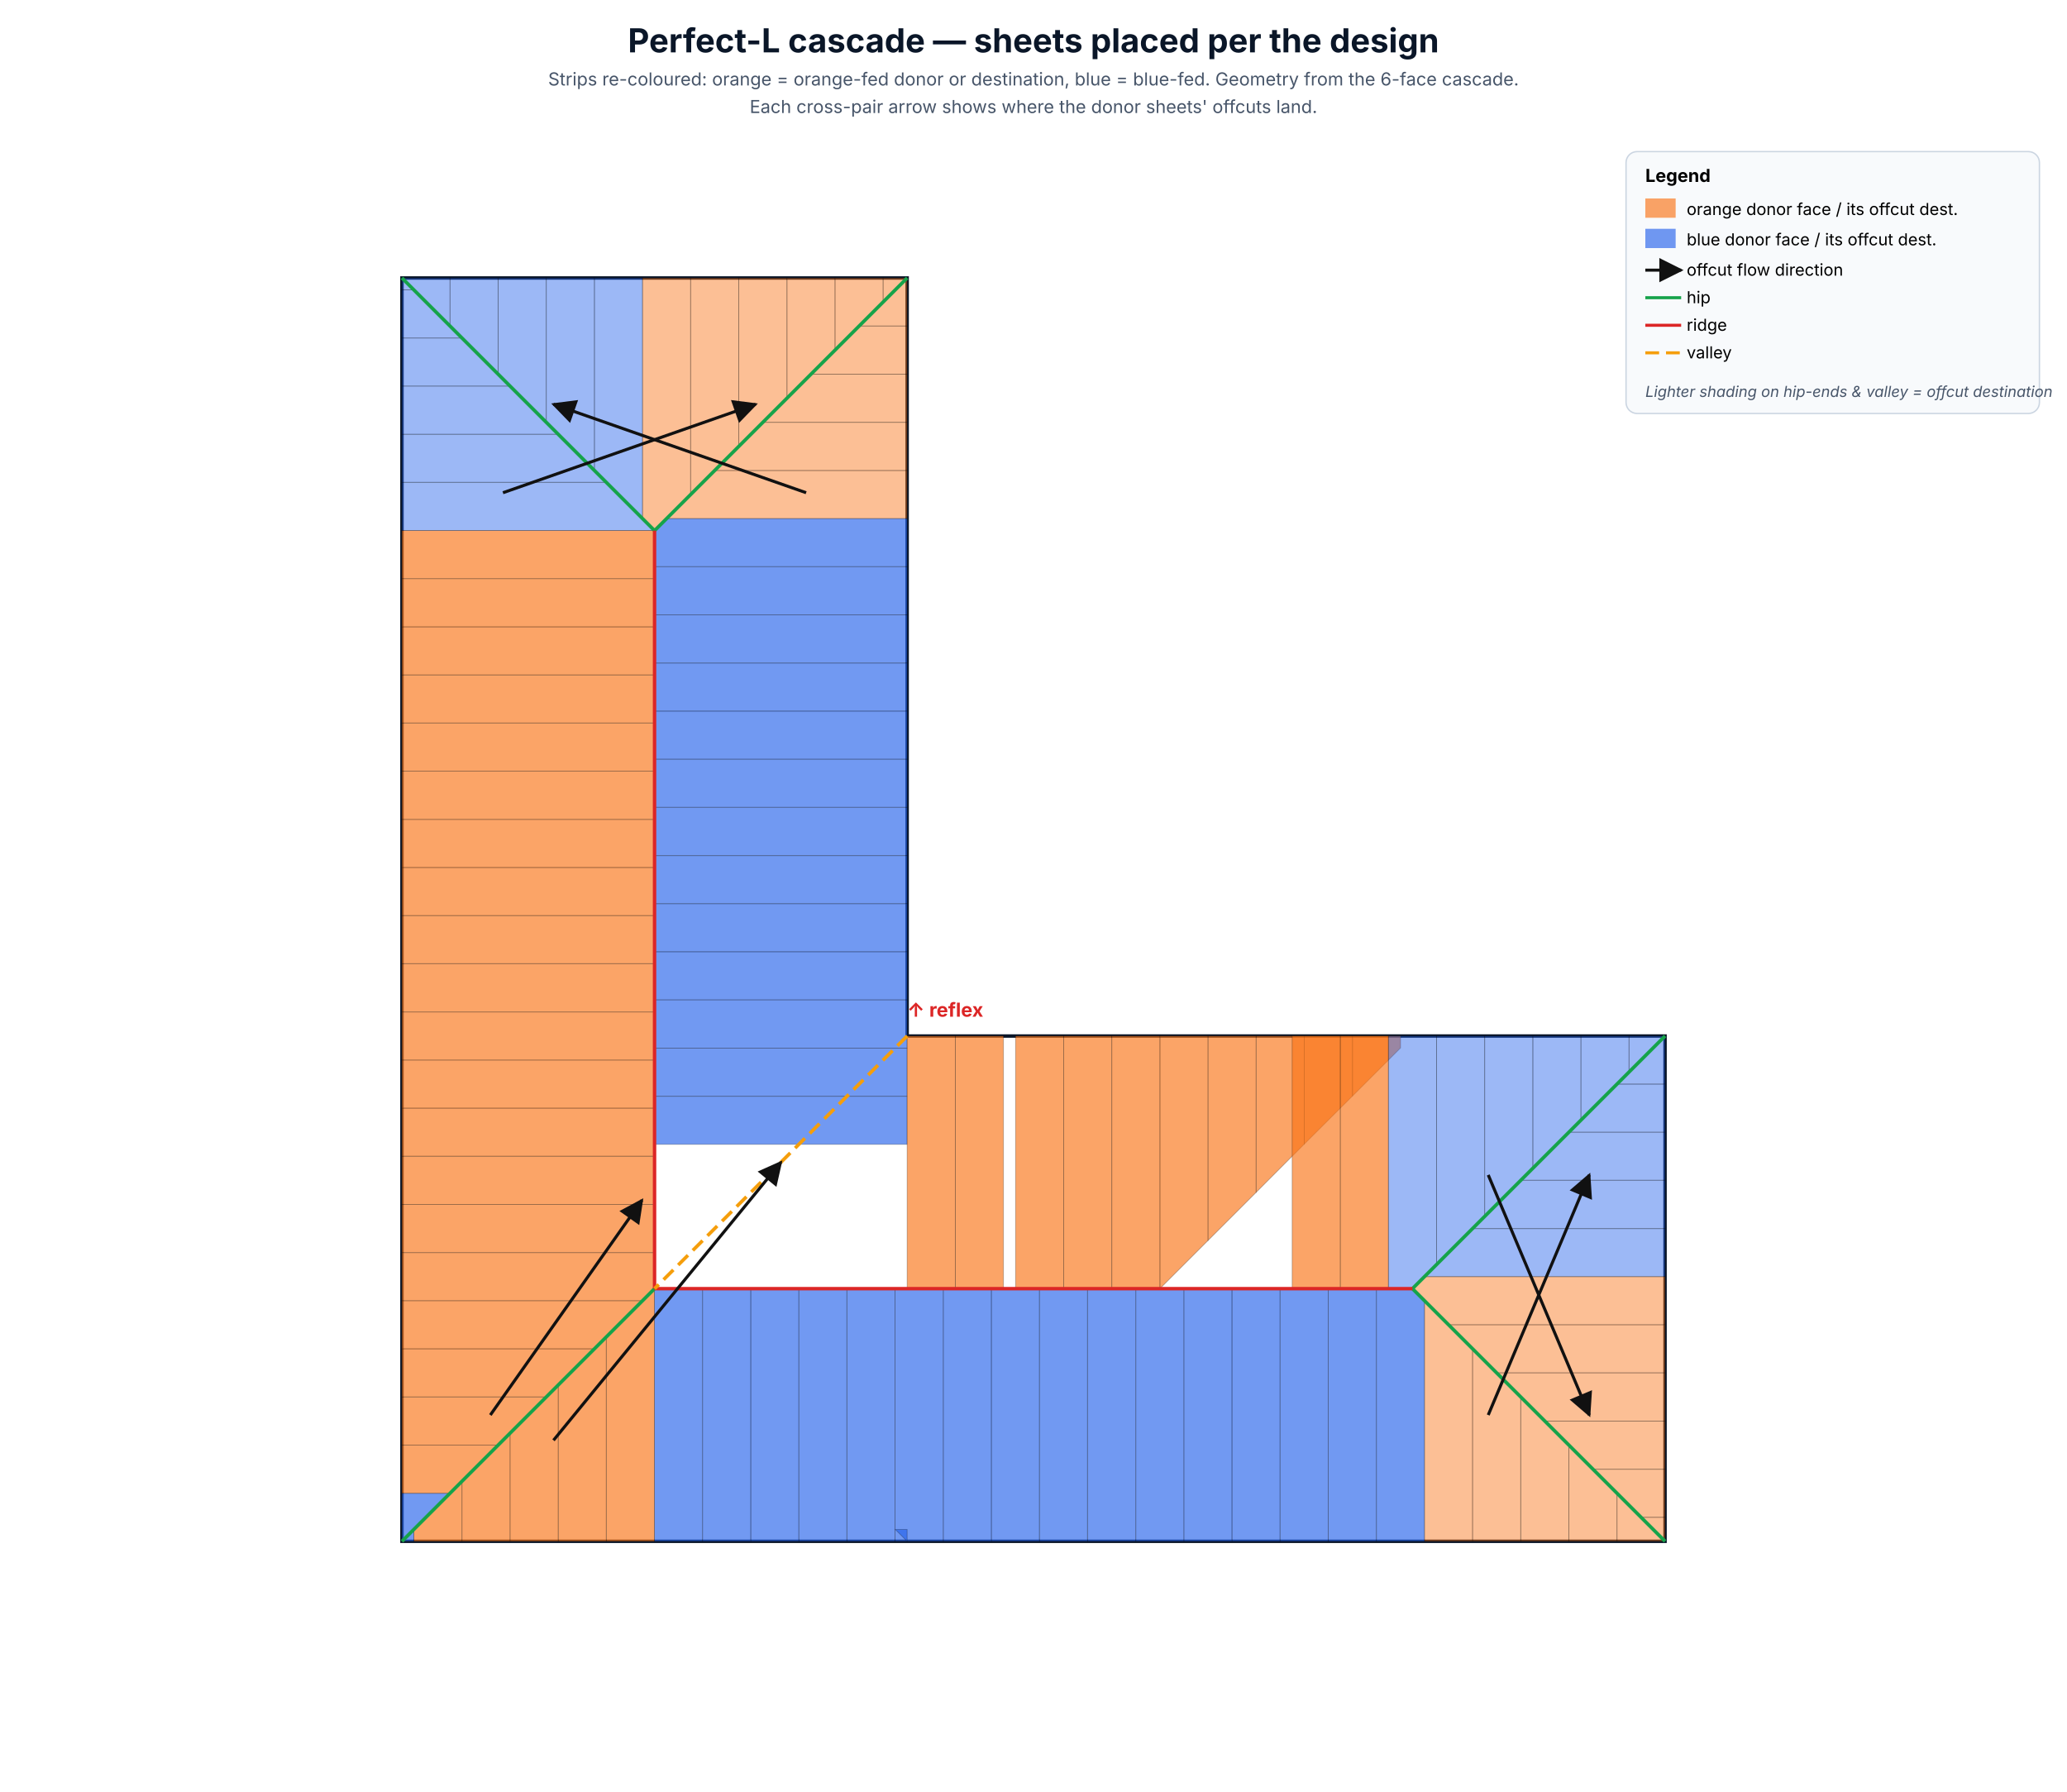
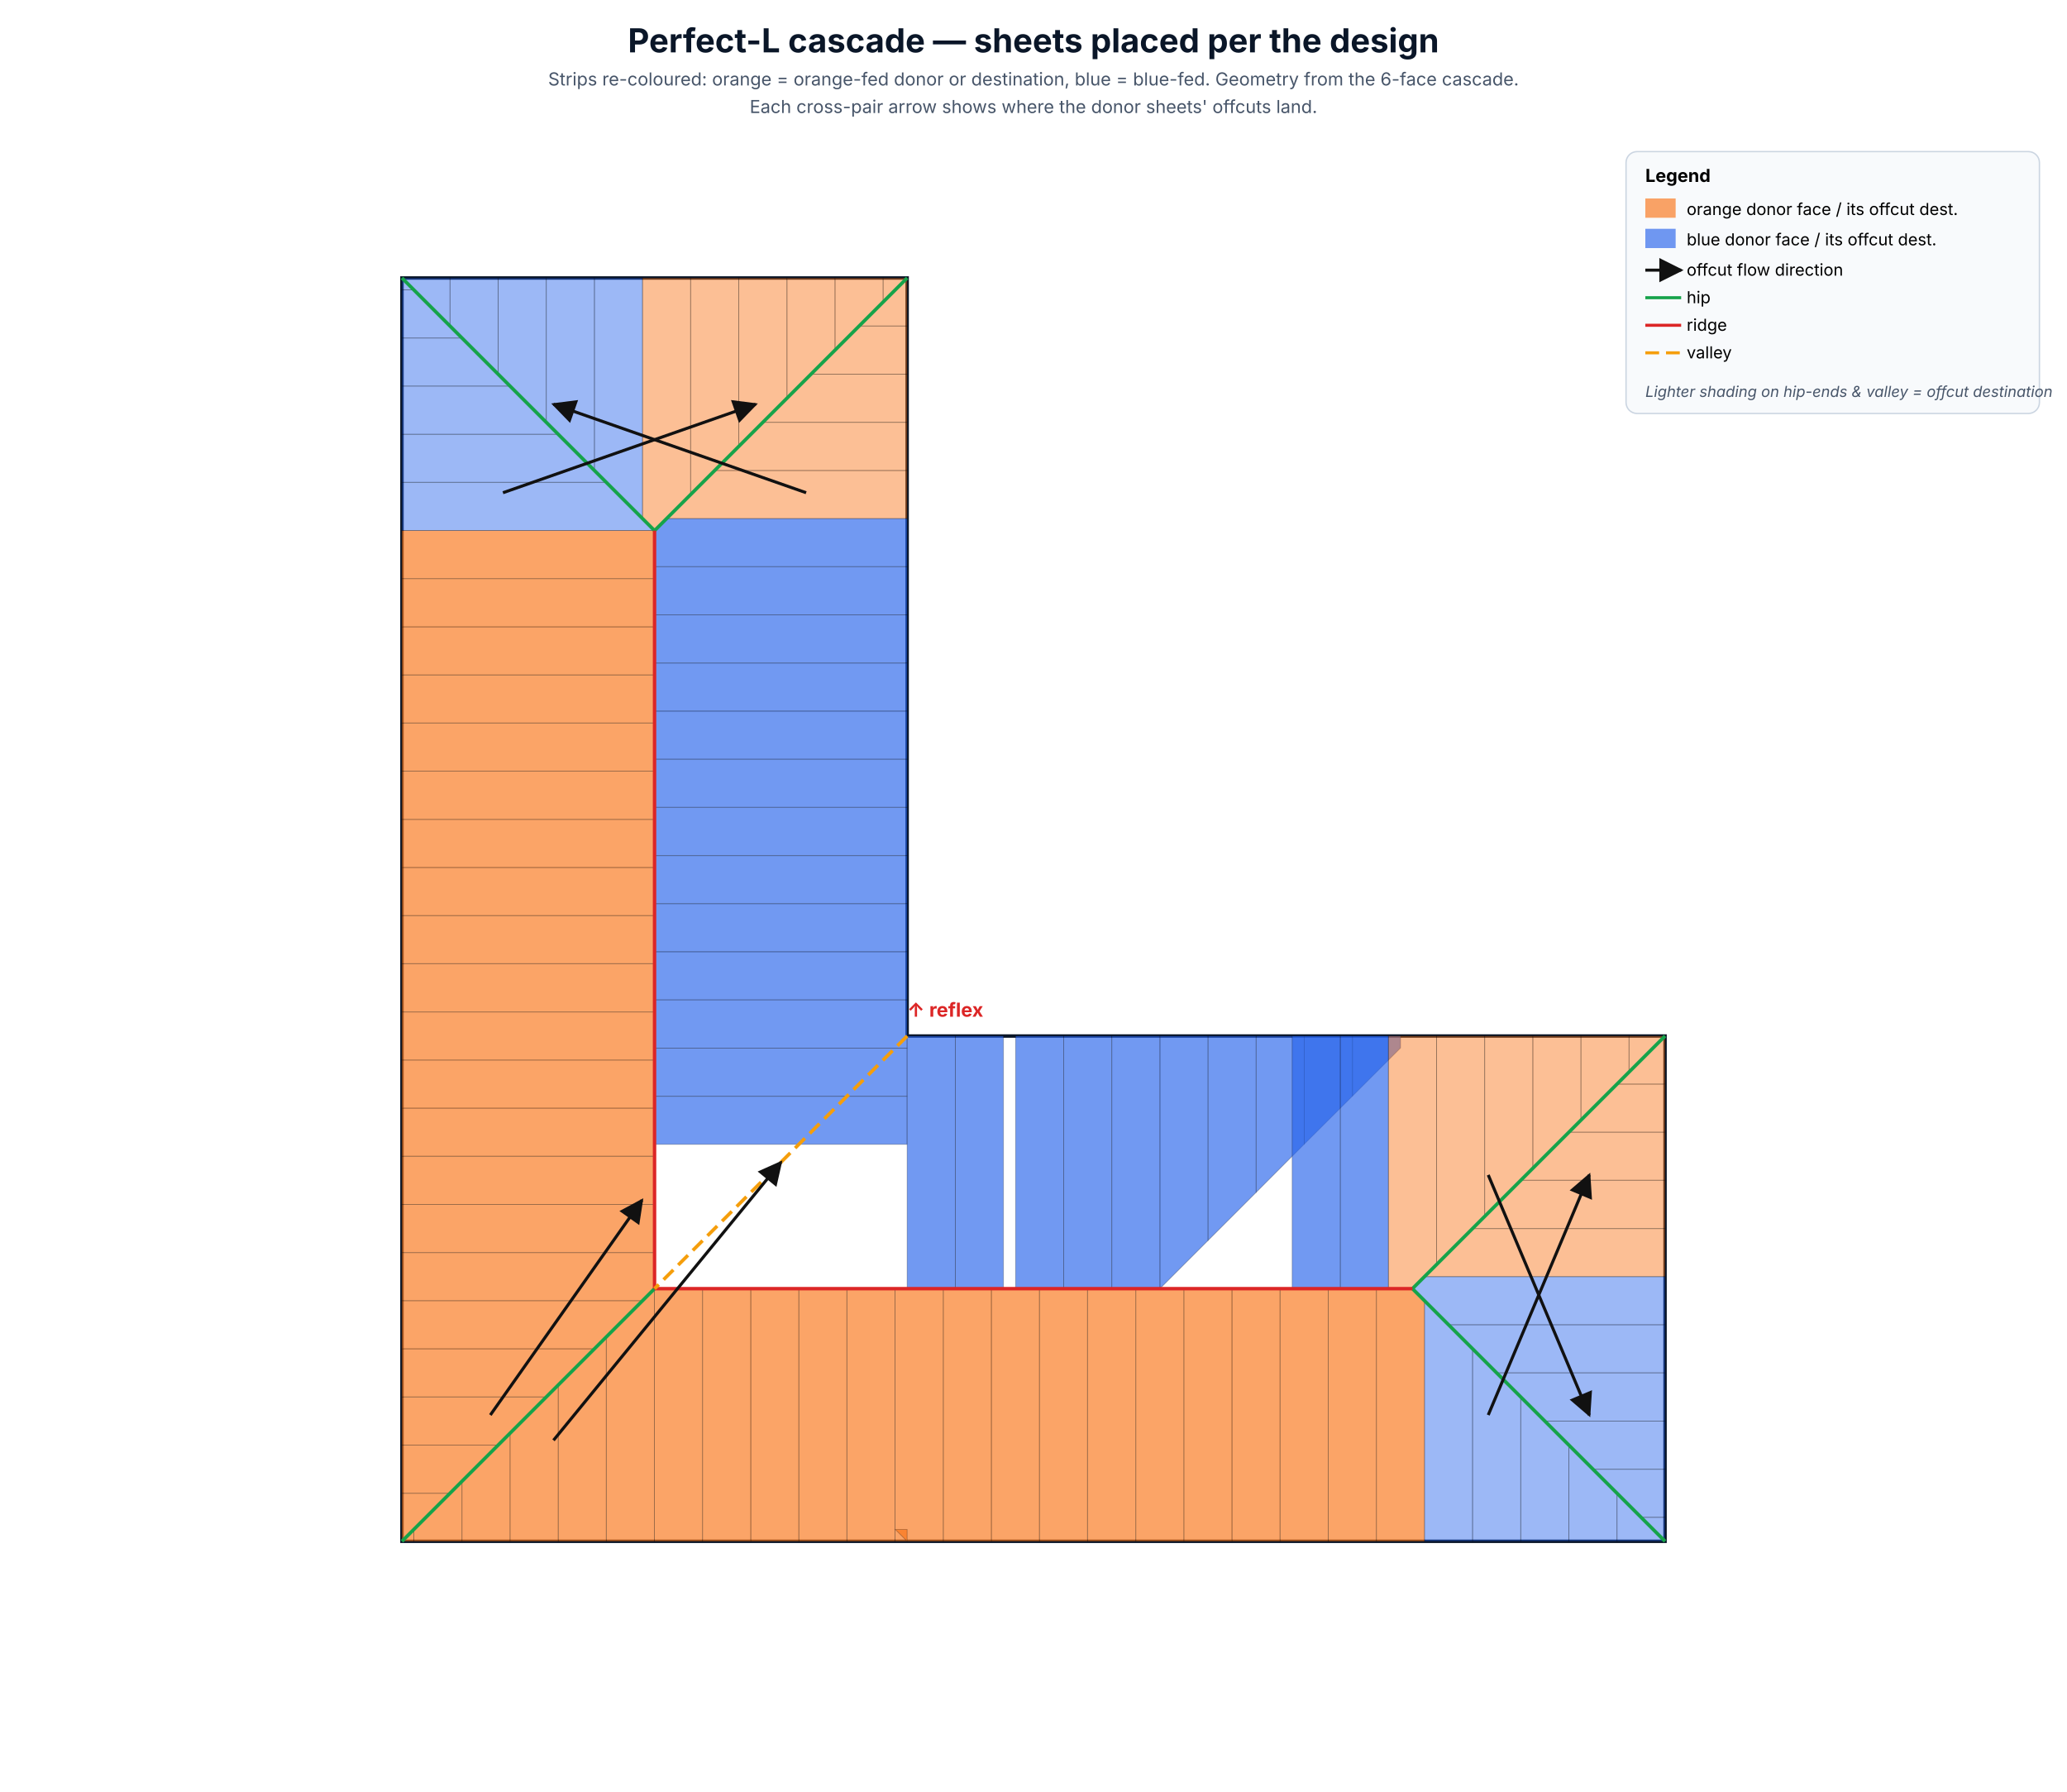
<svg xmlns="http://www.w3.org/2000/svg" width="1500" height="1300" viewBox="0 0 1500 1300" style="background:#fff;font-family:Inter,sans-serif">
  <defs>
    <marker id="arrow" viewBox="0 0 10 10" refX="9" refY="5" markerWidth="8" markerHeight="8" orient="auto">
      <path d="M 0 0 L 10 5 L 0 10 z" fill="#111" />
    </marker>
  </defs>
  <text x="750" y="38" text-anchor="middle" font-size="24" font-weight="700" fill="#0a1628">Perfect-L cascade — sheets placed per the design</text>
  <text x="750" y="62" text-anchor="middle" font-size="13" fill="#475569">Strips re-coloured: orange = orange-fed donor or destination, blue = blue-fed. Geometry from the 6-face cascade.</text>
  <text x="750" y="82" text-anchor="middle" font-size="13" fill="#475569">Each cross-pair arrow shows where the donor sheets' offcuts land.</text>
  <polygon points="291.7,201.7 658.3,201.7 658.3,751.7 1208.3,751.7 1208.3,1118.3 291.7,1118.3" fill="none" stroke="#0a1628" stroke-width="2.5" />
-   <polygon points="1208.3,1118.3 1208.3,1118.3 1173.4,1118.3 1173.4,1083.4" fill="#f97316" fill-opacity="0.45" stroke="rgba(0,0,0,0.25)" stroke-width="0.6" />
-   <polygon points="1173.4,1083.4 1173.4,1118.3 1138.5,1118.3 1138.5,1048.5" fill="#f97316" fill-opacity="0.45" stroke="rgba(0,0,0,0.25)" stroke-width="0.6" />
-   <polygon points="1138.5,1048.5 1138.5,1118.3 1103.6,1118.3 1103.6,1013.6" fill="#f97316" fill-opacity="0.45" stroke="rgba(0,0,0,0.25)" stroke-width="0.6" />
-   <polygon points="1103.6,1013.6 1103.6,1118.3 1068.6,1118.3 1068.6,978.6" fill="#f97316" fill-opacity="0.45" stroke="rgba(0,0,0,0.25)" stroke-width="0.6" />
-   <polygon points="1068.6,978.6 1068.6,1118.3 1033.7,1118.3 1033.7,943.7" fill="#f97316" fill-opacity="0.45" stroke="rgba(0,0,0,0.25)" stroke-width="0.6" />
-   <polygon points="1025.0,935.0 1033.7,943.7 1033.7,1118.3 998.8,1118.3 998.8,935.0" fill="#2563eb" fill-opacity="0.65" stroke="rgba(0,0,0,0.25)" stroke-width="0.6" />
-   <polygon points="998.8,935.0 998.8,1118.3 963.9,1118.3 963.9,935.0" fill="#2563eb" fill-opacity="0.65" stroke="rgba(0,0,0,0.25)" stroke-width="0.6" />
-   <polygon points="963.9,935.0 963.9,1118.3 928.9,1118.3 928.9,935.0" fill="#2563eb" fill-opacity="0.65" stroke="rgba(0,0,0,0.25)" stroke-width="0.6" />
-   <polygon points="928.9,935.0 928.9,1118.3 894.0,1118.3 894.0,935.0" fill="#2563eb" fill-opacity="0.65" stroke="rgba(0,0,0,0.25)" stroke-width="0.6" />
-   <polygon points="894.0,935.0 894.0,1118.3 859.1,1118.3 859.1,935.0" fill="#2563eb" fill-opacity="0.65" stroke="rgba(0,0,0,0.25)" stroke-width="0.6" />
-   <polygon points="859.1,935.0 859.1,1118.3 824.2,1118.3 824.2,935.0" fill="#2563eb" fill-opacity="0.65" stroke="rgba(0,0,0,0.25)" stroke-width="0.6" />
-   <polygon points="824.2,935.0 824.2,1118.3 789.2,1118.3 789.2,935.0" fill="#2563eb" fill-opacity="0.65" stroke="rgba(0,0,0,0.25)" stroke-width="0.6" />
-   <polygon points="789.2,935.0 789.2,1118.3 754.3,1118.3 754.3,935.0" fill="#2563eb" fill-opacity="0.65" stroke="rgba(0,0,0,0.25)" stroke-width="0.6" />
-   <polygon points="754.3,935.0 754.3,1118.3 719.4,1118.3 719.4,935.0" fill="#2563eb" fill-opacity="0.65" stroke="rgba(0,0,0,0.25)" stroke-width="0.6" />
-   <polygon points="719.4,935.0 719.4,1118.3 684.5,1118.3 684.5,935.0" fill="#2563eb" fill-opacity="0.65" stroke="rgba(0,0,0,0.25)" stroke-width="0.6" />
-   <polygon points="684.5,935.0 684.5,1118.3 649.5,1118.3 649.5,935.0" fill="#2563eb" fill-opacity="0.65" stroke="rgba(0,0,0,0.25)" stroke-width="0.6" />
-   <polygon points="649.5,935.0 649.5,1118.3 614.6,1118.3 614.6,935.0" fill="#2563eb" fill-opacity="0.65" stroke="rgba(0,0,0,0.25)" stroke-width="0.6" />
-   <polygon points="614.6,935.0 614.6,1118.3 579.7,1118.3 579.7,935.0" fill="#2563eb" fill-opacity="0.65" stroke="rgba(0,0,0,0.25)" stroke-width="0.6" />
-   <polygon points="579.7,935.0 579.7,1118.3 544.8,1118.3 544.8,935.0" fill="#2563eb" fill-opacity="0.65" stroke="rgba(0,0,0,0.25)" stroke-width="0.6" />
-   <polygon points="544.8,935.0 544.8,1118.3 509.8,1118.3 509.8,935.0" fill="#2563eb" fill-opacity="0.65" stroke="rgba(0,0,0,0.25)" stroke-width="0.6" />
-   <polygon points="509.8,935.0 509.8,1118.3 474.9,1118.3 474.9,935.1 475.0,935.0" fill="#2563eb" fill-opacity="0.65" stroke="rgba(0,0,0,0.25)" stroke-width="0.6" />
+   <polygon points="1208.3,1118.3 1208.3,1118.3 1173.4,1118.3 1173.4,1083.4" fill="#2563eb" fill-opacity="0.45" stroke="rgba(0,0,0,0.25)" stroke-width="0.6" />
+   <polygon points="1173.4,1083.4 1173.4,1118.3 1138.5,1118.3 1138.5,1048.5" fill="#2563eb" fill-opacity="0.45" stroke="rgba(0,0,0,0.25)" stroke-width="0.6" />
+   <polygon points="1138.5,1048.5 1138.5,1118.3 1103.6,1118.3 1103.6,1013.6" fill="#2563eb" fill-opacity="0.45" stroke="rgba(0,0,0,0.25)" stroke-width="0.6" />
+   <polygon points="1103.6,1013.6 1103.6,1118.3 1068.6,1118.3 1068.6,978.6" fill="#2563eb" fill-opacity="0.45" stroke="rgba(0,0,0,0.25)" stroke-width="0.6" />
+   <polygon points="1068.6,978.6 1068.6,1118.3 1033.7,1118.3 1033.7,943.7" fill="#2563eb" fill-opacity="0.45" stroke="rgba(0,0,0,0.25)" stroke-width="0.6" />
+   <polygon points="1025.0,935.0 1033.7,943.7 1033.7,1118.3 998.8,1118.3 998.8,935.0" fill="#f97316" fill-opacity="0.65" stroke="rgba(0,0,0,0.25)" stroke-width="0.6" />
+   <polygon points="998.8,935.0 998.8,1118.3 963.9,1118.3 963.9,935.0" fill="#f97316" fill-opacity="0.65" stroke="rgba(0,0,0,0.25)" stroke-width="0.6" />
+   <polygon points="963.9,935.0 963.9,1118.3 928.9,1118.3 928.9,935.0" fill="#f97316" fill-opacity="0.65" stroke="rgba(0,0,0,0.25)" stroke-width="0.6" />
+   <polygon points="928.9,935.0 928.9,1118.3 894.0,1118.3 894.0,935.0" fill="#f97316" fill-opacity="0.65" stroke="rgba(0,0,0,0.25)" stroke-width="0.6" />
+   <polygon points="894.0,935.0 894.0,1118.3 859.1,1118.3 859.1,935.0" fill="#f97316" fill-opacity="0.65" stroke="rgba(0,0,0,0.25)" stroke-width="0.6" />
+   <polygon points="859.1,935.0 859.1,1118.3 824.2,1118.3 824.2,935.0" fill="#f97316" fill-opacity="0.65" stroke="rgba(0,0,0,0.25)" stroke-width="0.6" />
+   <polygon points="824.2,935.0 824.2,1118.3 789.2,1118.3 789.2,935.0" fill="#f97316" fill-opacity="0.65" stroke="rgba(0,0,0,0.25)" stroke-width="0.6" />
+   <polygon points="789.2,935.0 789.2,1118.3 754.3,1118.3 754.3,935.0" fill="#f97316" fill-opacity="0.65" stroke="rgba(0,0,0,0.25)" stroke-width="0.6" />
+   <polygon points="754.3,935.0 754.3,1118.3 719.4,1118.3 719.4,935.0" fill="#f97316" fill-opacity="0.65" stroke="rgba(0,0,0,0.25)" stroke-width="0.6" />
+   <polygon points="719.4,935.0 719.4,1118.3 684.5,1118.3 684.5,935.0" fill="#f97316" fill-opacity="0.65" stroke="rgba(0,0,0,0.25)" stroke-width="0.6" />
+   <polygon points="684.5,935.0 684.5,1118.3 649.5,1118.3 649.5,935.0" fill="#f97316" fill-opacity="0.65" stroke="rgba(0,0,0,0.25)" stroke-width="0.6" />
+   <polygon points="649.5,935.0 649.5,1118.3 614.6,1118.3 614.6,935.0" fill="#f97316" fill-opacity="0.65" stroke="rgba(0,0,0,0.25)" stroke-width="0.6" />
+   <polygon points="614.6,935.0 614.6,1118.3 579.7,1118.3 579.7,935.0" fill="#f97316" fill-opacity="0.65" stroke="rgba(0,0,0,0.25)" stroke-width="0.6" />
+   <polygon points="579.7,935.0 579.7,1118.3 544.8,1118.3 544.8,935.0" fill="#f97316" fill-opacity="0.65" stroke="rgba(0,0,0,0.25)" stroke-width="0.6" />
+   <polygon points="544.8,935.0 544.8,1118.3 509.8,1118.3 509.8,935.0" fill="#f97316" fill-opacity="0.65" stroke="rgba(0,0,0,0.25)" stroke-width="0.6" />
+   <polygon points="509.8,935.0 509.8,1118.3 474.9,1118.3 474.9,935.1 475.0,935.0" fill="#f97316" fill-opacity="0.65" stroke="rgba(0,0,0,0.25)" stroke-width="0.6" />
  <polygon points="474.9,935.1 474.9,1118.3 440.0,1118.3 440.0,970.0" fill="#f97316" fill-opacity="0.65" stroke="rgba(0,0,0,0.25)" stroke-width="0.6" />
  <polygon points="440.0,970.0 440.0,1118.3 405.1,1118.3 405.1,1004.9" fill="#f97316" fill-opacity="0.65" stroke="rgba(0,0,0,0.25)" stroke-width="0.6" />
  <polygon points="405.1,1004.9 405.1,1118.3 370.1,1118.3 370.1,1039.9" fill="#f97316" fill-opacity="0.65" stroke="rgba(0,0,0,0.25)" stroke-width="0.6" />
  <polygon points="370.1,1039.9 370.1,1118.3 335.2,1118.3 335.2,1074.8" fill="#f97316" fill-opacity="0.65" stroke="rgba(0,0,0,0.25)" stroke-width="0.6" />
  <polygon points="335.2,1074.8 335.2,1118.3 300.3,1118.3 300.3,1109.7" fill="#f97316" fill-opacity="0.65" stroke="rgba(0,0,0,0.25)" stroke-width="0.6" />
-   <polygon points="300.3,1109.7 300.3,1118.3 291.7,1118.3 291.7,1118.3" fill="#2563eb" fill-opacity="0.65" stroke="rgba(0,0,0,0.25)" stroke-width="0.6" />
-   <polygon points="291.7,1118.3 291.7,1118.3 291.7,1083.4 326.6,1083.4" fill="#2563eb" fill-opacity="0.65" stroke="rgba(0,0,0,0.25)" stroke-width="0.6" />
+   <polygon points="300.3,1109.7 300.3,1118.3 291.7,1118.3 291.7,1118.3" fill="#f97316" fill-opacity="0.65" stroke="rgba(0,0,0,0.25)" stroke-width="0.6" />
+   <polygon points="291.7,1118.3 291.7,1118.3 291.7,1083.4 326.6,1083.4" fill="#f97316" fill-opacity="0.65" stroke="rgba(0,0,0,0.25)" stroke-width="0.6" />
  <polygon points="326.6,1083.4 291.7,1083.4 291.7,1048.5 361.5,1048.5" fill="#f97316" fill-opacity="0.65" stroke="rgba(0,0,0,0.25)" stroke-width="0.6" />
  <polygon points="361.5,1048.5 291.7,1048.5 291.7,1013.6 396.4,1013.6" fill="#f97316" fill-opacity="0.65" stroke="rgba(0,0,0,0.25)" stroke-width="0.6" />
  <polygon points="396.4,1013.6 291.7,1013.6 291.7,978.6 431.4,978.6" fill="#f97316" fill-opacity="0.65" stroke="rgba(0,0,0,0.25)" stroke-width="0.6" />
  <polygon points="431.4,978.6 291.7,978.6 291.7,943.7 466.3,943.7" fill="#f97316" fill-opacity="0.65" stroke="rgba(0,0,0,0.25)" stroke-width="0.6" />
  <polygon points="475.0,935.0 466.3,943.7 291.7,943.7 291.7,908.8 475.0,908.8" fill="#f97316" fill-opacity="0.65" stroke="rgba(0,0,0,0.25)" stroke-width="0.6" />
  <polygon points="475.0,908.8 291.7,908.8 291.7,873.9 475.0,873.9" fill="#f97316" fill-opacity="0.65" stroke="rgba(0,0,0,0.25)" stroke-width="0.6" />
  <polygon points="475.0,873.9 291.7,873.9 291.7,838.9 475.0,838.9" fill="#f97316" fill-opacity="0.65" stroke="rgba(0,0,0,0.25)" stroke-width="0.6" />
  <polygon points="475.0,838.9 291.7,838.9 291.7,804.0 475.0,804.0" fill="#f97316" fill-opacity="0.65" stroke="rgba(0,0,0,0.25)" stroke-width="0.6" />
  <polygon points="475.0,804.0 291.7,804.0 291.7,769.1 475.0,769.1" fill="#f97316" fill-opacity="0.65" stroke="rgba(0,0,0,0.25)" stroke-width="0.6" />
  <polygon points="475.0,769.1 291.7,769.1 291.7,734.2 475.0,734.2" fill="#f97316" fill-opacity="0.65" stroke="rgba(0,0,0,0.25)" stroke-width="0.6" />
  <polygon points="475.0,734.2 291.7,734.2 291.7,699.2 475.0,699.2" fill="#f97316" fill-opacity="0.65" stroke="rgba(0,0,0,0.25)" stroke-width="0.6" />
  <polygon points="475.0,699.2 291.7,699.2 291.7,664.3 475.0,664.3" fill="#f97316" fill-opacity="0.65" stroke="rgba(0,0,0,0.25)" stroke-width="0.6" />
  <polygon points="475.0,664.3 291.7,664.3 291.7,629.4 475.0,629.4" fill="#f97316" fill-opacity="0.65" stroke="rgba(0,0,0,0.25)" stroke-width="0.6" />
  <polygon points="475.0,629.4 291.7,629.4 291.7,594.5 475.0,594.5" fill="#f97316" fill-opacity="0.65" stroke="rgba(0,0,0,0.25)" stroke-width="0.6" />
  <polygon points="475.0,594.5 291.7,594.5 291.7,559.5 475.0,559.5" fill="#f97316" fill-opacity="0.65" stroke="rgba(0,0,0,0.25)" stroke-width="0.6" />
  <polygon points="475.0,559.5 291.7,559.5 291.7,524.6 475.0,524.6" fill="#f97316" fill-opacity="0.65" stroke="rgba(0,0,0,0.25)" stroke-width="0.6" />
  <polygon points="475.0,524.6 291.7,524.6 291.7,489.7 475.0,489.7" fill="#f97316" fill-opacity="0.65" stroke="rgba(0,0,0,0.25)" stroke-width="0.6" />
  <polygon points="475.0,489.7 291.7,489.7 291.7,454.8 475.0,454.8" fill="#f97316" fill-opacity="0.65" stroke="rgba(0,0,0,0.25)" stroke-width="0.6" />
  <polygon points="475.0,454.8 291.7,454.8 291.7,419.8 475.0,419.8" fill="#f97316" fill-opacity="0.65" stroke="rgba(0,0,0,0.25)" stroke-width="0.6" />
  <polygon points="475.0,419.8 291.7,419.8 291.7,384.9 474.9,384.9 475.0,385.0" fill="#f97316" fill-opacity="0.65" stroke="rgba(0,0,0,0.25)" stroke-width="0.6" />
  <polygon points="474.9,384.9 291.7,384.9 291.7,350.0 440.0,350.0" fill="#2563eb" fill-opacity="0.45" stroke="rgba(0,0,0,0.25)" stroke-width="0.6" />
  <polygon points="440.0,350.0 291.7,350.0 291.7,315.1 405.1,315.1" fill="#2563eb" fill-opacity="0.45" stroke="rgba(0,0,0,0.25)" stroke-width="0.6" />
  <polygon points="405.1,315.1 291.7,315.1 291.7,280.1 370.1,280.1" fill="#2563eb" fill-opacity="0.45" stroke="rgba(0,0,0,0.25)" stroke-width="0.6" />
  <polygon points="370.1,280.1 291.7,280.1 291.7,245.2 335.2,245.2" fill="#2563eb" fill-opacity="0.45" stroke="rgba(0,0,0,0.25)" stroke-width="0.6" />
  <polygon points="335.2,245.2 291.7,245.2 291.7,210.3 300.3,210.3" fill="#2563eb" fill-opacity="0.45" stroke="rgba(0,0,0,0.25)" stroke-width="0.6" />
  <polygon points="300.3,210.3 291.7,210.3 291.7,201.7 291.7,201.7" fill="#2563eb" fill-opacity="0.45" stroke="rgba(0,0,0,0.25)" stroke-width="0.6" />
  <polygon points="658.3,201.7 658.3,201.7 658.3,236.6 623.4,236.6" fill="#f97316" fill-opacity="0.45" stroke="rgba(0,0,0,0.25)" stroke-width="0.6" />
  <polygon points="623.4,236.6 658.3,236.6 658.3,271.5 588.5,271.5" fill="#f97316" fill-opacity="0.45" stroke="rgba(0,0,0,0.25)" stroke-width="0.6" />
  <polygon points="588.5,271.5 658.3,271.5 658.3,306.4 553.6,306.4" fill="#f97316" fill-opacity="0.45" stroke="rgba(0,0,0,0.25)" stroke-width="0.6" />
  <polygon points="553.6,306.4 658.3,306.4 658.3,341.4 518.6,341.4" fill="#f97316" fill-opacity="0.45" stroke="rgba(0,0,0,0.25)" stroke-width="0.6" />
  <polygon points="518.6,341.4 658.3,341.4 658.3,376.3 483.7,376.3" fill="#f97316" fill-opacity="0.45" stroke="rgba(0,0,0,0.25)" stroke-width="0.6" />
  <polygon points="475.0,385.0 483.7,376.3 658.3,376.3 658.3,411.2 475.0,411.2" fill="#2563eb" fill-opacity="0.65" stroke="rgba(0,0,0,0.25)" stroke-width="0.6" />
  <polygon points="475.0,411.2 658.3,411.2 658.3,446.1 475.0,446.1" fill="#2563eb" fill-opacity="0.65" stroke="rgba(0,0,0,0.25)" stroke-width="0.6" />
  <polygon points="475.0,446.1 658.3,446.1 658.3,481.1 475.0,481.1" fill="#2563eb" fill-opacity="0.65" stroke="rgba(0,0,0,0.25)" stroke-width="0.6" />
  <polygon points="475.0,481.1 658.3,481.1 658.3,516.0 475.0,516.0" fill="#2563eb" fill-opacity="0.65" stroke="rgba(0,0,0,0.25)" stroke-width="0.6" />
  <polygon points="475.0,516.0 658.3,516.0 658.3,550.9 475.0,550.9" fill="#2563eb" fill-opacity="0.65" stroke="rgba(0,0,0,0.25)" stroke-width="0.6" />
  <polygon points="475.0,550.9 658.3,550.9 658.3,585.8 475.0,585.8" fill="#2563eb" fill-opacity="0.65" stroke="rgba(0,0,0,0.25)" stroke-width="0.6" />
  <polygon points="475.0,585.8 658.3,585.8 658.3,620.8 475.0,620.8" fill="#2563eb" fill-opacity="0.65" stroke="rgba(0,0,0,0.25)" stroke-width="0.6" />
  <polygon points="475.0,620.8 658.3,620.8 658.3,655.7 475.0,655.7" fill="#2563eb" fill-opacity="0.65" stroke="rgba(0,0,0,0.25)" stroke-width="0.6" />
  <polygon points="475.0,655.7 658.3,655.7 658.3,690.6 475.0,690.6" fill="#2563eb" fill-opacity="0.65" stroke="rgba(0,0,0,0.25)" stroke-width="0.6" />
  <polygon points="475.0,690.6 658.3,690.6 658.3,725.5 475.0,725.5" fill="#2563eb" fill-opacity="0.65" stroke="rgba(0,0,0,0.25)" stroke-width="0.6" />
  <polygon points="475.0,725.5 658.3,725.5 658.3,760.5 475.0,760.5" fill="#2563eb" fill-opacity="0.65" stroke="rgba(0,0,0,0.25)" stroke-width="0.6" />
  <polygon points="475.0,760.5 658.3,760.5 658.3,795.4 475.0,795.4" fill="#2563eb" fill-opacity="0.65" stroke="rgba(0,0,0,0.25)" stroke-width="0.6" />
  <polygon points="475.0,795.4 658.3,795.4 658.3,830.3 475.0,830.3" fill="#2563eb" fill-opacity="0.65" stroke="rgba(0,0,0,0.25)" stroke-width="0.6" />
-   <polygon points="737.0,935.0 737.0,751.7 771.9,751.7 771.9,935.0" fill="#f97316" fill-opacity="0.65" stroke="rgba(0,0,0,0.25)" stroke-width="0.6" />
-   <polygon points="771.9,935.0 771.9,751.7 806.8,751.7 806.8,935.0" fill="#f97316" fill-opacity="0.65" stroke="rgba(0,0,0,0.25)" stroke-width="0.6" />
-   <polygon points="806.8,935.0 806.8,751.7 841.8,751.7 841.8,934.9 841.7,935.0" fill="#f97316" fill-opacity="0.65" stroke="rgba(0,0,0,0.25)" stroke-width="0.6" />
-   <polygon points="841.8,934.9 841.8,751.7 876.7,751.7 876.7,900.0" fill="#f97316" fill-opacity="0.65" stroke="rgba(0,0,0,0.25)" stroke-width="0.6" />
-   <polygon points="876.7,900.0 876.7,751.7 911.6,751.7 911.6,865.1" fill="#f97316" fill-opacity="0.65" stroke="rgba(0,0,0,0.25)" stroke-width="0.6" />
-   <polygon points="911.6,865.1 911.6,751.7 946.5,751.7 946.5,830.1" fill="#f97316" fill-opacity="0.65" stroke="rgba(0,0,0,0.25)" stroke-width="0.6" />
-   <polygon points="946.5,830.1 946.5,751.7 981.5,751.7 981.5,795.2" fill="#f97316" fill-opacity="0.65" stroke="rgba(0,0,0,0.25)" stroke-width="0.6" />
-   <polygon points="981.5,795.2 981.5,751.7 1016.4,751.7 1016.4,760.3" fill="#f97316" fill-opacity="0.65" stroke="rgba(0,0,0,0.25)" stroke-width="0.6" />
-   <polygon points="649.7,1109.7 658.3,1109.7 658.3,1118.3 658.3,1118.3" fill="#2563eb" fill-opacity="0.65" stroke="rgba(0,0,0,0.25)" stroke-width="0.6" />
-   <polygon points="658.3,935.0 658.3,751.7 693.3,751.7 693.3,935.0" fill="#f97316" fill-opacity="0.65" stroke="rgba(0,0,0,0.25)" stroke-width="0.6" />
-   <polygon points="693.3,935.0 693.3,751.7 728.2,751.7 728.2,935.0" fill="#f97316" fill-opacity="0.65" stroke="rgba(0,0,0,0.25)" stroke-width="0.6" />
-   <polygon points="937.7,935.0 937.7,751.7 972.7,751.7 972.7,935.0" fill="#f97316" fill-opacity="0.65" stroke="rgba(0,0,0,0.25)" stroke-width="0.6" />
-   <polygon points="972.7,935.0 972.7,751.7 1007.6,751.7 1007.6,935.0" fill="#f97316" fill-opacity="0.65" stroke="rgba(0,0,0,0.25)" stroke-width="0.6" />
-   <polygon points="1007.6,935.0 1007.6,751.7 1042.5,751.7 1042.5,917.5 1025.0,935.0" fill="#2563eb" fill-opacity="0.45" stroke="rgba(0,0,0,0.25)" stroke-width="0.6" />
-   <polygon points="1042.5,917.5 1042.5,751.7 1077.4,751.7 1077.4,882.6" fill="#2563eb" fill-opacity="0.45" stroke="rgba(0,0,0,0.25)" stroke-width="0.6" />
-   <polygon points="1077.4,882.6 1077.4,751.7 1112.4,751.7 1112.4,847.6" fill="#2563eb" fill-opacity="0.45" stroke="rgba(0,0,0,0.25)" stroke-width="0.6" />
-   <polygon points="1112.4,847.6 1112.4,751.7 1147.3,751.7 1147.3,812.7" fill="#2563eb" fill-opacity="0.45" stroke="rgba(0,0,0,0.25)" stroke-width="0.6" />
-   <polygon points="1147.3,812.7 1147.3,751.7 1182.2,751.7 1182.2,777.8" fill="#2563eb" fill-opacity="0.45" stroke="rgba(0,0,0,0.25)" stroke-width="0.6" />
-   <polygon points="1182.2,777.8 1182.2,751.7 1208.3,751.7 1208.3,751.7" fill="#2563eb" fill-opacity="0.45" stroke="rgba(0,0,0,0.25)" stroke-width="0.6" />
+   <polygon points="737.0,935.0 737.0,751.7 771.9,751.7 771.9,935.0" fill="#2563eb" fill-opacity="0.65" stroke="rgba(0,0,0,0.25)" stroke-width="0.6" />
+   <polygon points="771.9,935.0 771.9,751.7 806.8,751.7 806.8,935.0" fill="#2563eb" fill-opacity="0.65" stroke="rgba(0,0,0,0.25)" stroke-width="0.6" />
+   <polygon points="806.8,935.0 806.8,751.7 841.8,751.7 841.8,934.9 841.7,935.0" fill="#2563eb" fill-opacity="0.65" stroke="rgba(0,0,0,0.25)" stroke-width="0.6" />
+   <polygon points="841.8,934.9 841.8,751.7 876.7,751.7 876.7,900.0" fill="#2563eb" fill-opacity="0.65" stroke="rgba(0,0,0,0.25)" stroke-width="0.6" />
+   <polygon points="876.7,900.0 876.7,751.7 911.6,751.7 911.6,865.1" fill="#2563eb" fill-opacity="0.65" stroke="rgba(0,0,0,0.25)" stroke-width="0.6" />
+   <polygon points="911.6,865.1 911.6,751.7 946.5,751.7 946.5,830.1" fill="#2563eb" fill-opacity="0.65" stroke="rgba(0,0,0,0.25)" stroke-width="0.6" />
+   <polygon points="946.5,830.1 946.5,751.7 981.5,751.7 981.5,795.2" fill="#2563eb" fill-opacity="0.65" stroke="rgba(0,0,0,0.25)" stroke-width="0.6" />
+   <polygon points="981.5,795.2 981.5,751.7 1016.4,751.7 1016.4,760.3" fill="#2563eb" fill-opacity="0.65" stroke="rgba(0,0,0,0.25)" stroke-width="0.6" />
+   <polygon points="649.7,1109.7 658.3,1109.7 658.3,1118.3 658.3,1118.3" fill="#f97316" fill-opacity="0.65" stroke="rgba(0,0,0,0.25)" stroke-width="0.6" />
+   <polygon points="658.3,935.0 658.3,751.7 693.3,751.7 693.3,935.0" fill="#2563eb" fill-opacity="0.65" stroke="rgba(0,0,0,0.25)" stroke-width="0.6" />
+   <polygon points="693.3,935.0 693.3,751.7 728.2,751.7 728.2,935.0" fill="#2563eb" fill-opacity="0.65" stroke="rgba(0,0,0,0.25)" stroke-width="0.6" />
+   <polygon points="937.7,935.0 937.7,751.7 972.7,751.7 972.7,935.0" fill="#2563eb" fill-opacity="0.65" stroke="rgba(0,0,0,0.25)" stroke-width="0.6" />
+   <polygon points="972.7,935.0 972.7,751.7 1007.6,751.7 1007.6,935.0" fill="#2563eb" fill-opacity="0.65" stroke="rgba(0,0,0,0.25)" stroke-width="0.6" />
+   <polygon points="1007.6,935.0 1007.6,751.7 1042.5,751.7 1042.5,917.5 1025.0,935.0" fill="#f97316" fill-opacity="0.45" stroke="rgba(0,0,0,0.25)" stroke-width="0.6" />
+   <polygon points="1042.5,917.5 1042.5,751.7 1077.4,751.7 1077.4,882.6" fill="#f97316" fill-opacity="0.45" stroke="rgba(0,0,0,0.25)" stroke-width="0.6" />
+   <polygon points="1077.4,882.6 1077.4,751.7 1112.4,751.7 1112.4,847.6" fill="#f97316" fill-opacity="0.45" stroke="rgba(0,0,0,0.25)" stroke-width="0.6" />
+   <polygon points="1112.4,847.6 1112.4,751.7 1147.3,751.7 1147.3,812.7" fill="#f97316" fill-opacity="0.45" stroke="rgba(0,0,0,0.25)" stroke-width="0.6" />
+   <polygon points="1147.3,812.7 1147.3,751.7 1182.2,751.7 1182.2,777.8" fill="#f97316" fill-opacity="0.45" stroke="rgba(0,0,0,0.25)" stroke-width="0.6" />
+   <polygon points="1182.2,777.8 1182.2,751.7 1208.3,751.7 1208.3,751.7" fill="#f97316" fill-opacity="0.45" stroke="rgba(0,0,0,0.25)" stroke-width="0.6" />
  <polygon points="291.7,201.7 291.7,201.7 326.6,201.7 326.6,236.6" fill="#2563eb" fill-opacity="0.45" stroke="rgba(0,0,0,0.25)" stroke-width="0.6" />
  <polygon points="326.6,236.6 326.6,201.7 361.5,201.7 361.5,271.5" fill="#2563eb" fill-opacity="0.45" stroke="rgba(0,0,0,0.25)" stroke-width="0.6" />
  <polygon points="361.5,271.5 361.5,201.7 396.4,201.7 396.4,306.4" fill="#2563eb" fill-opacity="0.45" stroke="rgba(0,0,0,0.25)" stroke-width="0.6" />
  <polygon points="396.4,306.4 396.4,201.7 431.4,201.7 431.4,341.4" fill="#2563eb" fill-opacity="0.45" stroke="rgba(0,0,0,0.25)" stroke-width="0.6" />
  <polygon points="431.4,341.4 431.4,201.7 466.3,201.7 466.3,376.3" fill="#2563eb" fill-opacity="0.45" stroke="rgba(0,0,0,0.25)" stroke-width="0.6" />
  <polygon points="466.3,376.3 466.3,201.7 501.2,201.7 501.2,358.8 475.0,385.0" fill="#f97316" fill-opacity="0.45" stroke="rgba(0,0,0,0.25)" stroke-width="0.6" />
  <polygon points="501.2,358.8 501.2,201.7 536.1,201.7 536.1,323.9" fill="#f97316" fill-opacity="0.45" stroke="rgba(0,0,0,0.25)" stroke-width="0.6" />
  <polygon points="536.1,323.9 536.1,201.7 571.1,201.7 571.1,288.9" fill="#f97316" fill-opacity="0.45" stroke="rgba(0,0,0,0.25)" stroke-width="0.6" />
  <polygon points="571.1,288.9 571.1,201.7 606.0,201.7 606.0,254.0" fill="#f97316" fill-opacity="0.45" stroke="rgba(0,0,0,0.25)" stroke-width="0.6" />
  <polygon points="606.0,254.0 606.0,201.7 640.9,201.7 640.9,219.1" fill="#f97316" fill-opacity="0.45" stroke="rgba(0,0,0,0.25)" stroke-width="0.6" />
  <polygon points="640.9,219.1 640.9,201.7 658.3,201.7 658.3,201.7" fill="#f97316" fill-opacity="0.45" stroke="rgba(0,0,0,0.25)" stroke-width="0.6" />
-   <polygon points="1208.3,751.7 1208.3,751.7 1208.3,786.6 1173.4,786.6" fill="#2563eb" fill-opacity="0.45" stroke="rgba(0,0,0,0.25)" stroke-width="0.6" />
-   <polygon points="1173.4,786.6 1208.3,786.6 1208.3,821.5 1138.5,821.5" fill="#2563eb" fill-opacity="0.45" stroke="rgba(0,0,0,0.25)" stroke-width="0.6" />
-   <polygon points="1138.5,821.5 1208.3,821.5 1208.3,856.4 1103.6,856.4" fill="#2563eb" fill-opacity="0.45" stroke="rgba(0,0,0,0.25)" stroke-width="0.6" />
-   <polygon points="1103.6,856.4 1208.3,856.4 1208.3,891.4 1068.6,891.4" fill="#2563eb" fill-opacity="0.45" stroke="rgba(0,0,0,0.25)" stroke-width="0.6" />
-   <polygon points="1068.6,891.4 1208.3,891.4 1208.3,926.3 1033.7,926.3" fill="#2563eb" fill-opacity="0.45" stroke="rgba(0,0,0,0.25)" stroke-width="0.6" />
-   <polygon points="1033.7,926.3 1208.3,926.3 1208.3,961.2 1051.2,961.2 1025.0,935.0" fill="#f97316" fill-opacity="0.45" stroke="rgba(0,0,0,0.25)" stroke-width="0.6" />
-   <polygon points="1051.2,961.2 1208.3,961.2 1208.3,996.1 1086.1,996.1" fill="#f97316" fill-opacity="0.45" stroke="rgba(0,0,0,0.25)" stroke-width="0.6" />
-   <polygon points="1086.1,996.1 1208.3,996.1 1208.3,1031.1 1121.1,1031.1" fill="#f97316" fill-opacity="0.45" stroke="rgba(0,0,0,0.25)" stroke-width="0.6" />
-   <polygon points="1121.1,1031.1 1208.3,1031.1 1208.3,1066.0 1156.0,1066.0" fill="#f97316" fill-opacity="0.45" stroke="rgba(0,0,0,0.25)" stroke-width="0.6" />
-   <polygon points="1156.0,1066.0 1208.3,1066.0 1208.3,1100.9 1190.9,1100.9" fill="#f97316" fill-opacity="0.45" stroke="rgba(0,0,0,0.25)" stroke-width="0.6" />
-   <polygon points="1190.9,1100.9 1208.3,1100.9 1208.3,1118.3 1208.3,1118.3" fill="#f97316" fill-opacity="0.45" stroke="rgba(0,0,0,0.25)" stroke-width="0.6" />
+   <polygon points="1208.3,751.7 1208.3,751.7 1208.3,786.6 1173.4,786.6" fill="#f97316" fill-opacity="0.45" stroke="rgba(0,0,0,0.25)" stroke-width="0.6" />
+   <polygon points="1173.4,786.6 1208.3,786.6 1208.3,821.5 1138.5,821.5" fill="#f97316" fill-opacity="0.45" stroke="rgba(0,0,0,0.25)" stroke-width="0.6" />
+   <polygon points="1138.5,821.5 1208.3,821.5 1208.3,856.4 1103.6,856.4" fill="#f97316" fill-opacity="0.45" stroke="rgba(0,0,0,0.25)" stroke-width="0.6" />
+   <polygon points="1103.6,856.4 1208.3,856.4 1208.3,891.4 1068.6,891.4" fill="#f97316" fill-opacity="0.45" stroke="rgba(0,0,0,0.25)" stroke-width="0.6" />
+   <polygon points="1068.6,891.4 1208.3,891.4 1208.3,926.3 1033.7,926.3" fill="#f97316" fill-opacity="0.45" stroke="rgba(0,0,0,0.25)" stroke-width="0.6" />
+   <polygon points="1033.7,926.3 1208.3,926.3 1208.3,961.2 1051.2,961.2 1025.0,935.0" fill="#2563eb" fill-opacity="0.45" stroke="rgba(0,0,0,0.25)" stroke-width="0.6" />
+   <polygon points="1051.2,961.2 1208.3,961.2 1208.3,996.1 1086.1,996.1" fill="#2563eb" fill-opacity="0.45" stroke="rgba(0,0,0,0.25)" stroke-width="0.6" />
+   <polygon points="1086.1,996.1 1208.3,996.1 1208.3,1031.1 1121.1,1031.1" fill="#2563eb" fill-opacity="0.45" stroke="rgba(0,0,0,0.25)" stroke-width="0.6" />
+   <polygon points="1121.1,1031.1 1208.3,1031.1 1208.3,1066.0 1156.0,1066.0" fill="#2563eb" fill-opacity="0.45" stroke="rgba(0,0,0,0.25)" stroke-width="0.6" />
+   <polygon points="1156.0,1066.0 1208.3,1066.0 1208.3,1100.9 1190.9,1100.9" fill="#2563eb" fill-opacity="0.45" stroke="rgba(0,0,0,0.25)" stroke-width="0.6" />
+   <polygon points="1190.9,1100.9 1208.3,1100.9 1208.3,1118.3 1208.3,1118.3" fill="#2563eb" fill-opacity="0.45" stroke="rgba(0,0,0,0.25)" stroke-width="0.6" />
  <line x1="291.667" y1="201.667" x2="475" y2="385" stroke="#16a34a" stroke-width="2.5" />
  <line x1="658.333" y1="201.667" x2="475" y2="385" stroke="#16a34a" stroke-width="2.5" />
  <line x1="1208.333" y1="751.667" x2="1025" y2="935" stroke="#16a34a" stroke-width="2.5" />
  <line x1="1208.333" y1="1118.333" x2="1025" y2="935" stroke="#16a34a" stroke-width="2.5" />
  <line x1="291.667" y1="1118.333" x2="475" y2="935" stroke="#16a34a" stroke-width="2.5" />
  <line x1="475" y1="385" x2="475" y2="935" stroke="#dc2626" stroke-width="2.5" />
  <line x1="475" y1="935" x2="1025" y2="935" stroke="#dc2626" stroke-width="2.5" />
  <line x1="658.333" y1="751.667" x2="475" y2="935" stroke="#f59e0b" stroke-width="2.5" stroke-dasharray="10,5" />
  <line x1="365" y1="357.5" x2="548.333" y2="293.333" stroke="#111" stroke-width="2.2" marker-end="url(#arrow)" />
  <line x1="585" y1="357.5" x2="401.667" y2="293.333" stroke="#111" stroke-width="2.2" marker-end="url(#arrow)" />
  <line x1="1080" y1="852.5" x2="1153.333" y2="1026.667" stroke="#111" stroke-width="2.2" marker-end="url(#arrow)" />
  <line x1="1080" y1="1026.667" x2="1153.333" y2="852.5" stroke="#111" stroke-width="2.2" marker-end="url(#arrow)" />
  <line x1="401.667" y1="1045" x2="566.667" y2="843.333" stroke="#111" stroke-width="2.2" marker-end="url(#arrow)" />
  <line x1="355.833" y1="1026.667" x2="465.833" y2="870.833" stroke="#111" stroke-width="2.2" marker-end="url(#arrow)" />
  <text x="658.333" y="737.667" font-size="14" font-weight="700" fill="#dc2626" text-anchor="start">↑ reflex</text>
  <g transform="translate(1180, 110)">
    <rect x="0" y="0" width="300" height="190" fill="#f8fafc" stroke="#cbd5e1" rx="8" />
    <text x="14" y="22" font-size="13" font-weight="700">Legend</text>
    <rect x="14" y="34" width="22" height="14" fill="#f97316" fill-opacity="0.65" />
    <text x="44" y="46" font-size="12">orange donor face / its offcut dest.</text>
    <rect x="14" y="56" width="22" height="14" fill="#2563eb" fill-opacity="0.65" />
    <text x="44" y="68" font-size="12">blue donor face / its offcut dest.</text>
    <line x1="14" y1="86" x2="40" y2="86" stroke="#111" stroke-width="2.2" marker-end="url(#arrow)" />
    <text x="44" y="90" font-size="12">offcut flow direction</text>
    <line x1="14" y1="106" x2="40" y2="106" stroke="#16a34a" stroke-width="2.2" />
    <text x="44" y="110" font-size="12">hip</text>
    <line x1="14" y1="126" x2="40" y2="126" stroke="#dc2626" stroke-width="2.2" />
    <text x="44" y="130" font-size="12">ridge</text>
    <line x1="14" y1="146" x2="40" y2="146" stroke="#f59e0b" stroke-width="2.2" stroke-dasharray="10,5" />
    <text x="44" y="150" font-size="12">valley</text>
    <text x="14" y="178" font-size="11" font-style="italic" fill="#475569">Lighter shading on hip-ends &amp; valley = offcut destination</text>
  </g>
</svg>
